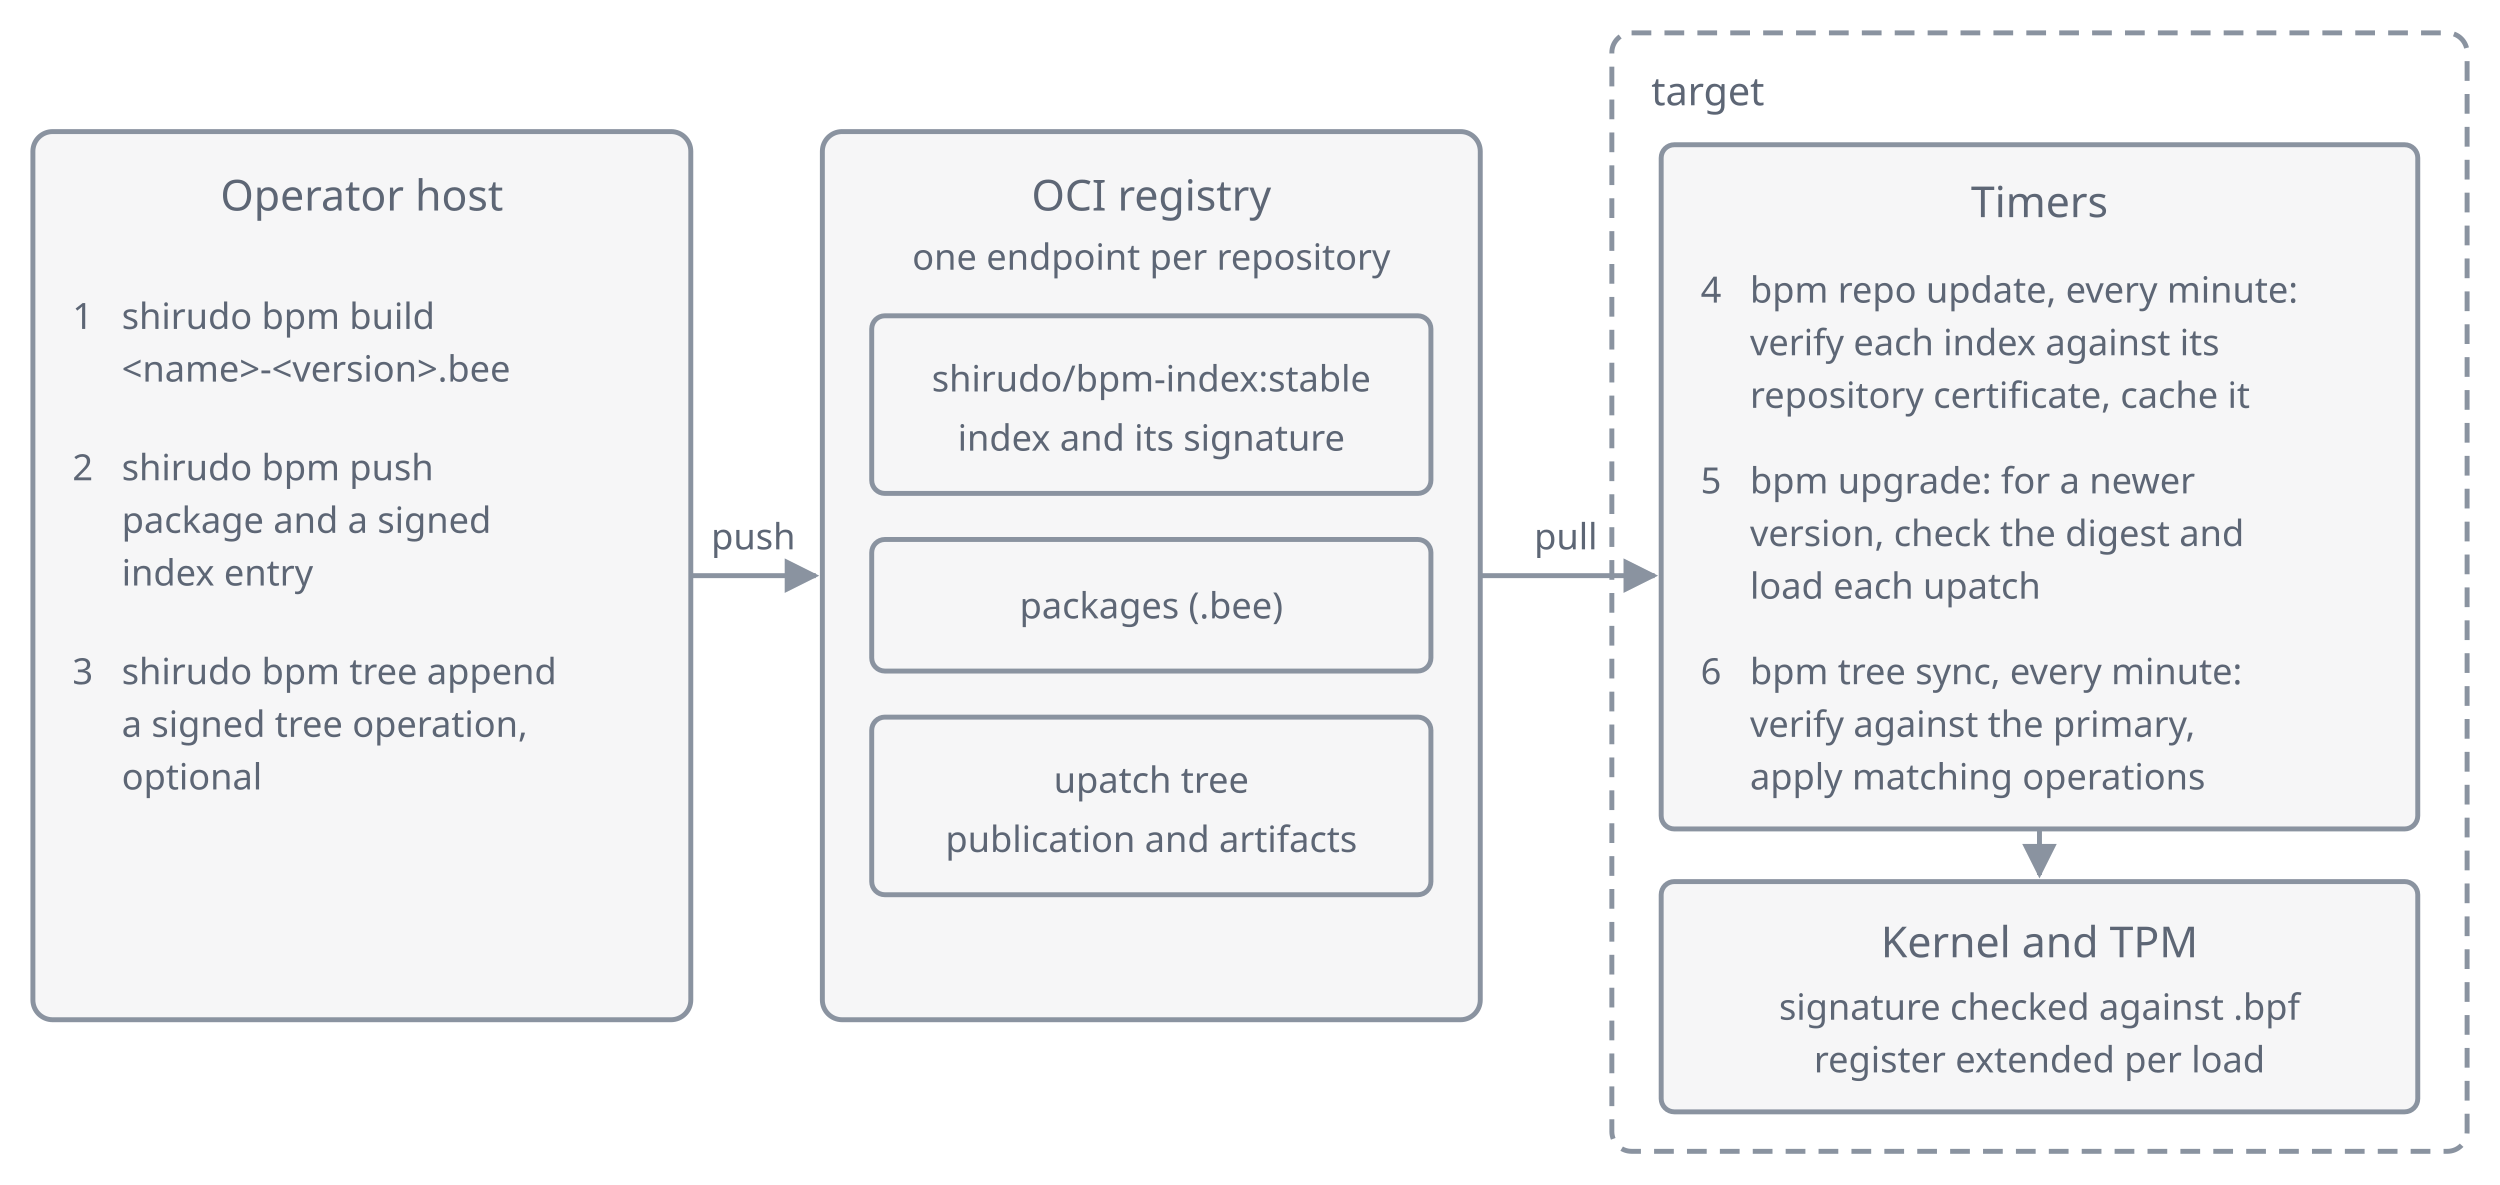
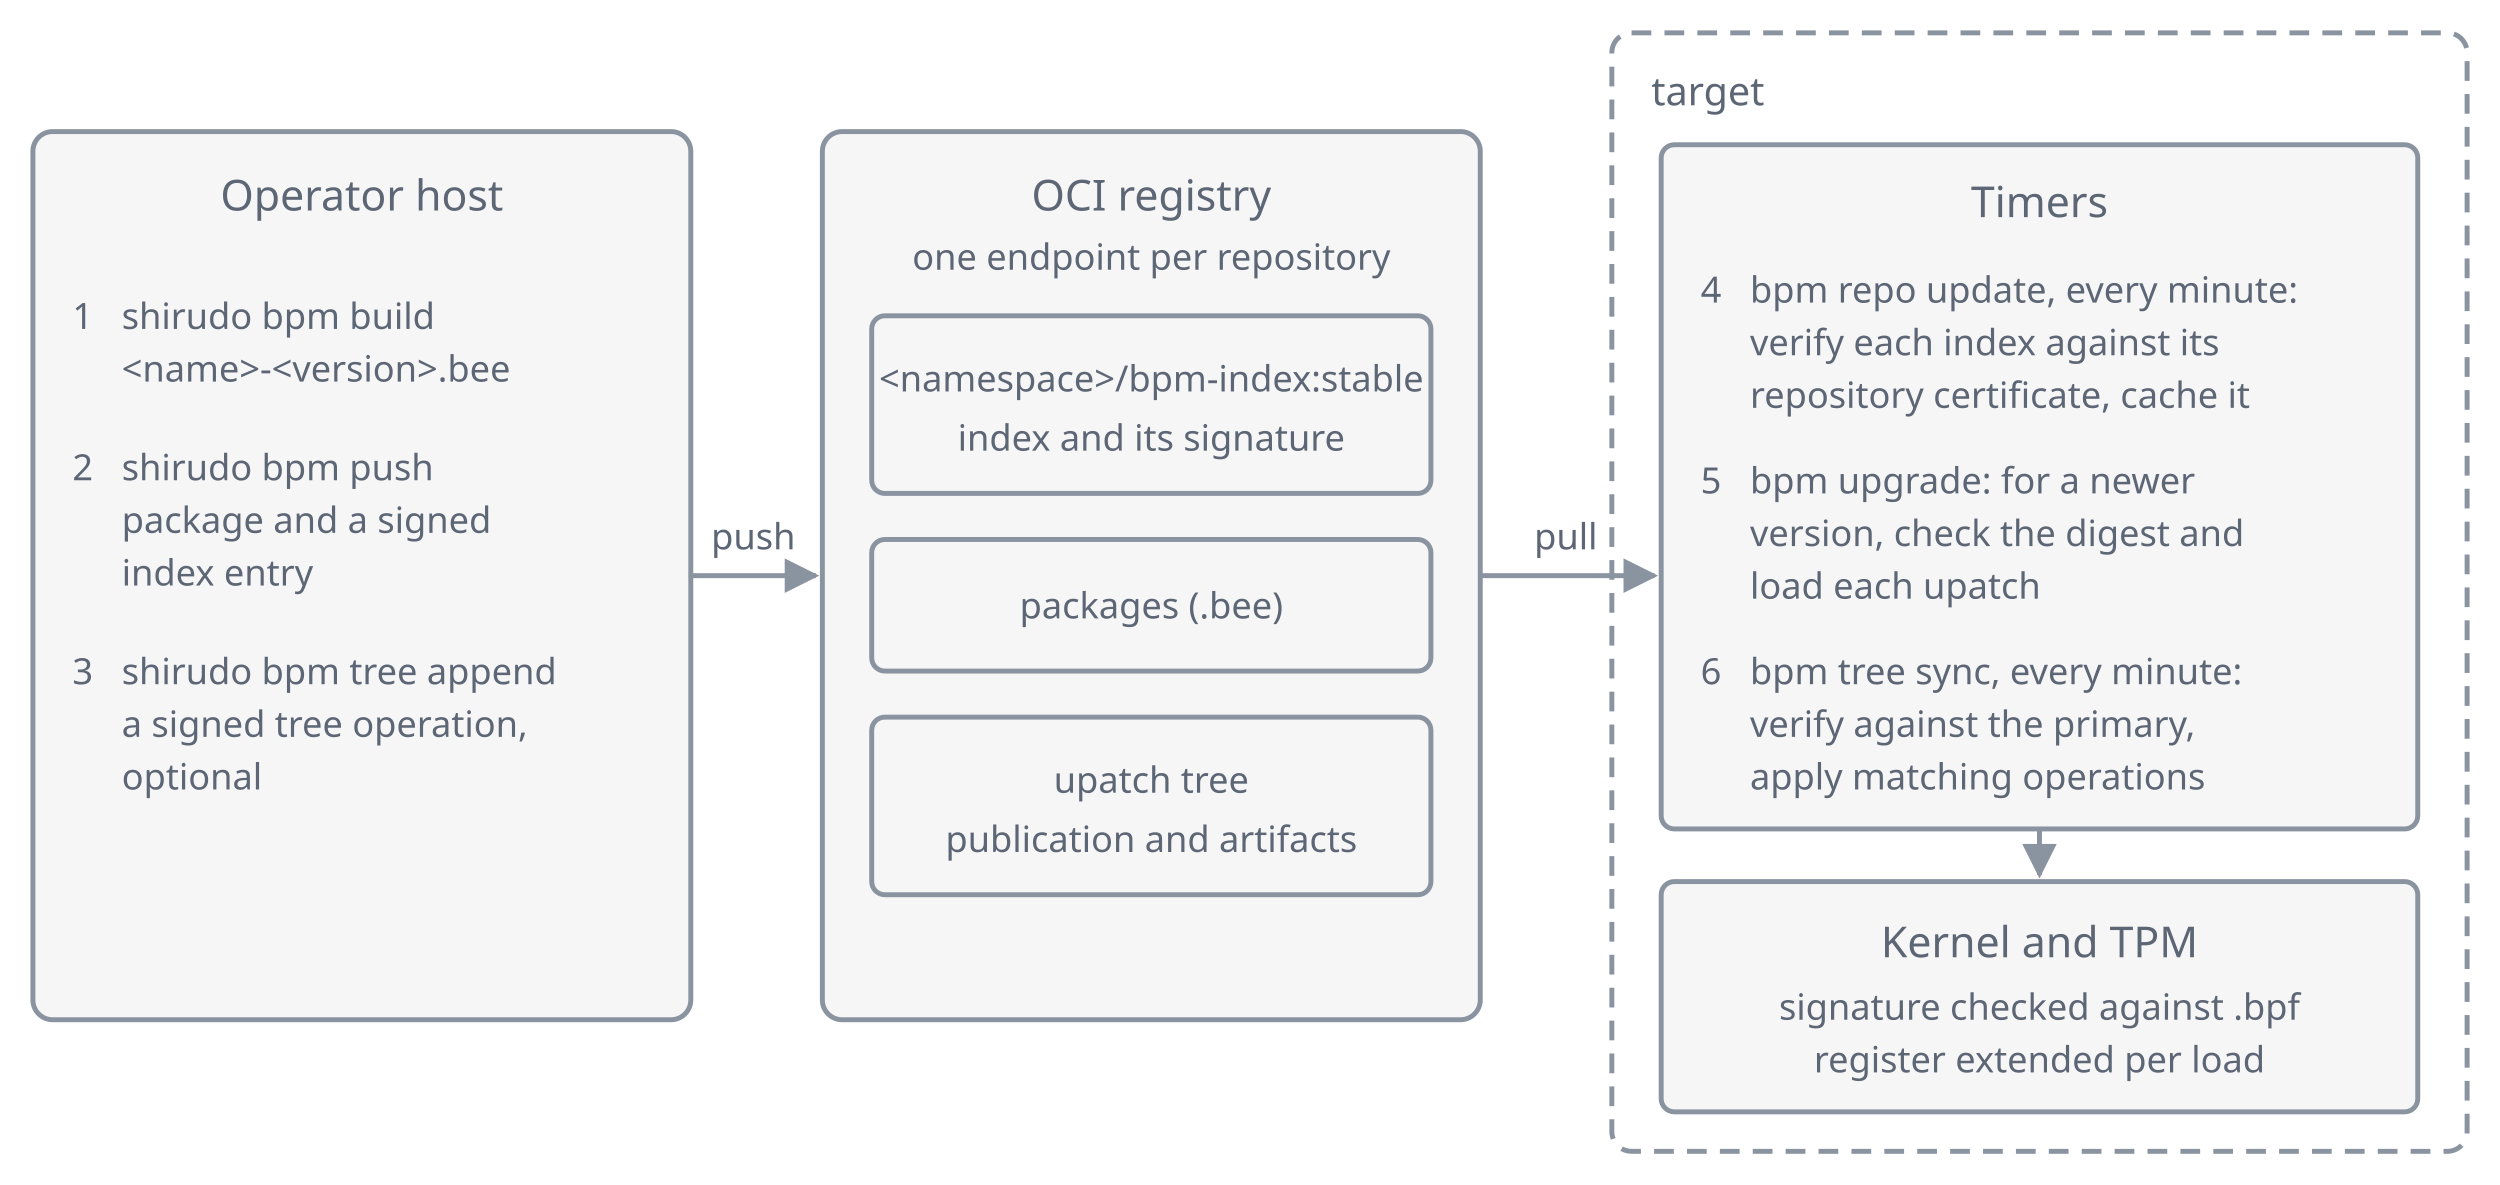
<svg xmlns="http://www.w3.org/2000/svg" viewBox="0 0 760 360" width="760" height="360" font-family="sans-serif" role="img" aria-labelledby="t">
  <style>@media (prefers-color-scheme: dark) { [fill="#5d6675"] { fill: #b4bcc7; } }</style>
  <defs>
    <marker id="arrow" viewBox="0 0 10 10" refX="9" refY="5" markerWidth="7" markerHeight="7" orient="auto-start-reverse">
      <path d="M0,0 L10,5 L0,10 z" fill="#8a93a0" />
    </marker>
  </defs>
  <g fill="none" stroke="#8a93a0" stroke-width="1.5">
    <rect x="10" y="40" width="200" height="270" rx="6" fill="#8a93a0" fill-opacity="0.08" />
    <rect x="250" y="40" width="200" height="270" rx="6" fill="#8a93a0" fill-opacity="0.08" />
    <rect x="265" y="96" width="170" height="54" rx="4" />
    <rect x="265" y="164" width="170" height="40" rx="4" />
    <rect x="265" y="218" width="170" height="54" rx="4" />
    <rect x="490" y="10" width="260" height="340" rx="6" stroke-dasharray="6 4" />
    <rect x="505" y="44" width="230" height="208" rx="4" fill="#8a93a0" fill-opacity="0.08" />
    <rect x="505" y="268" width="230" height="70" rx="4" fill="#8a93a0" fill-opacity="0.08" />
    <line x1="210" y1="175" x2="248" y2="175" marker-end="url(#arrow)" />
    <line x1="450" y1="175" x2="503" y2="175" marker-end="url(#arrow)" />
    <line x1="620" y1="252" x2="620" y2="266" marker-end="url(#arrow)" />
  </g>
  <g fill="#5d6675" font-size="11">
    <text x="502" y="32" font-size="12">target</text>
    <g text-anchor="middle">
      <text x="110" y="64" font-size="13">Operator host</text>
      <text x="350" y="64" font-size="13">OCI registry</text>
      <text x="350" y="82">one endpoint per repository</text>
-       <text x="350" y="119">shirudo/bpm-index:stable</text>
+       <text x="350" y="119">&lt;namespace&gt;/bpm-index:stable</text>
      <text x="350" y="137">index and its signature</text>
      <text x="350" y="188">packages (.bee)</text>
      <text x="350" y="241">upatch tree</text>
      <text x="350" y="259">publication and artifacts</text>
      <text x="620" y="66" font-size="13">Timers</text>
      <text x="620" y="291" font-size="13">Kernel and TPM</text>
      <text x="620" y="310">signature checked against .bpf</text>
      <text x="620" y="326">register extended per load</text>
      <text x="229" y="167">push</text>
      <text x="476" y="167">pull</text>
    </g>
    <text x="22" y="100">1</text>
    <text x="37" y="100">shirudo bpm build</text>
    <text x="37" y="116">&lt;name&gt;-&lt;version&gt;.bee</text>
    <text x="22" y="146">2</text>
    <text x="37" y="146">shirudo bpm push</text>
    <text x="37" y="162">package and a signed</text>
    <text x="37" y="178">index entry</text>
    <text x="22" y="208">3</text>
    <text x="37" y="208">shirudo bpm tree append</text>
    <text x="37" y="224">a signed tree operation,</text>
    <text x="37" y="240">optional</text>
    <text x="517" y="92">4</text>
    <text x="532" y="92">bpm repo update, every minute:</text>
    <text x="532" y="108">verify each index against its</text>
    <text x="532" y="124">repository certificate, cache it</text>
    <text x="517" y="150">5</text>
    <text x="532" y="150">bpm upgrade: for a newer</text>
    <text x="532" y="166">version, check the digest and</text>
    <text x="532" y="182">load each upatch</text>
    <text x="517" y="208">6</text>
    <text x="532" y="208">bpm tree sync, every minute:</text>
    <text x="532" y="224">verify against the primary,</text>
    <text x="532" y="240">apply matching operations</text>
  </g>
</svg>
